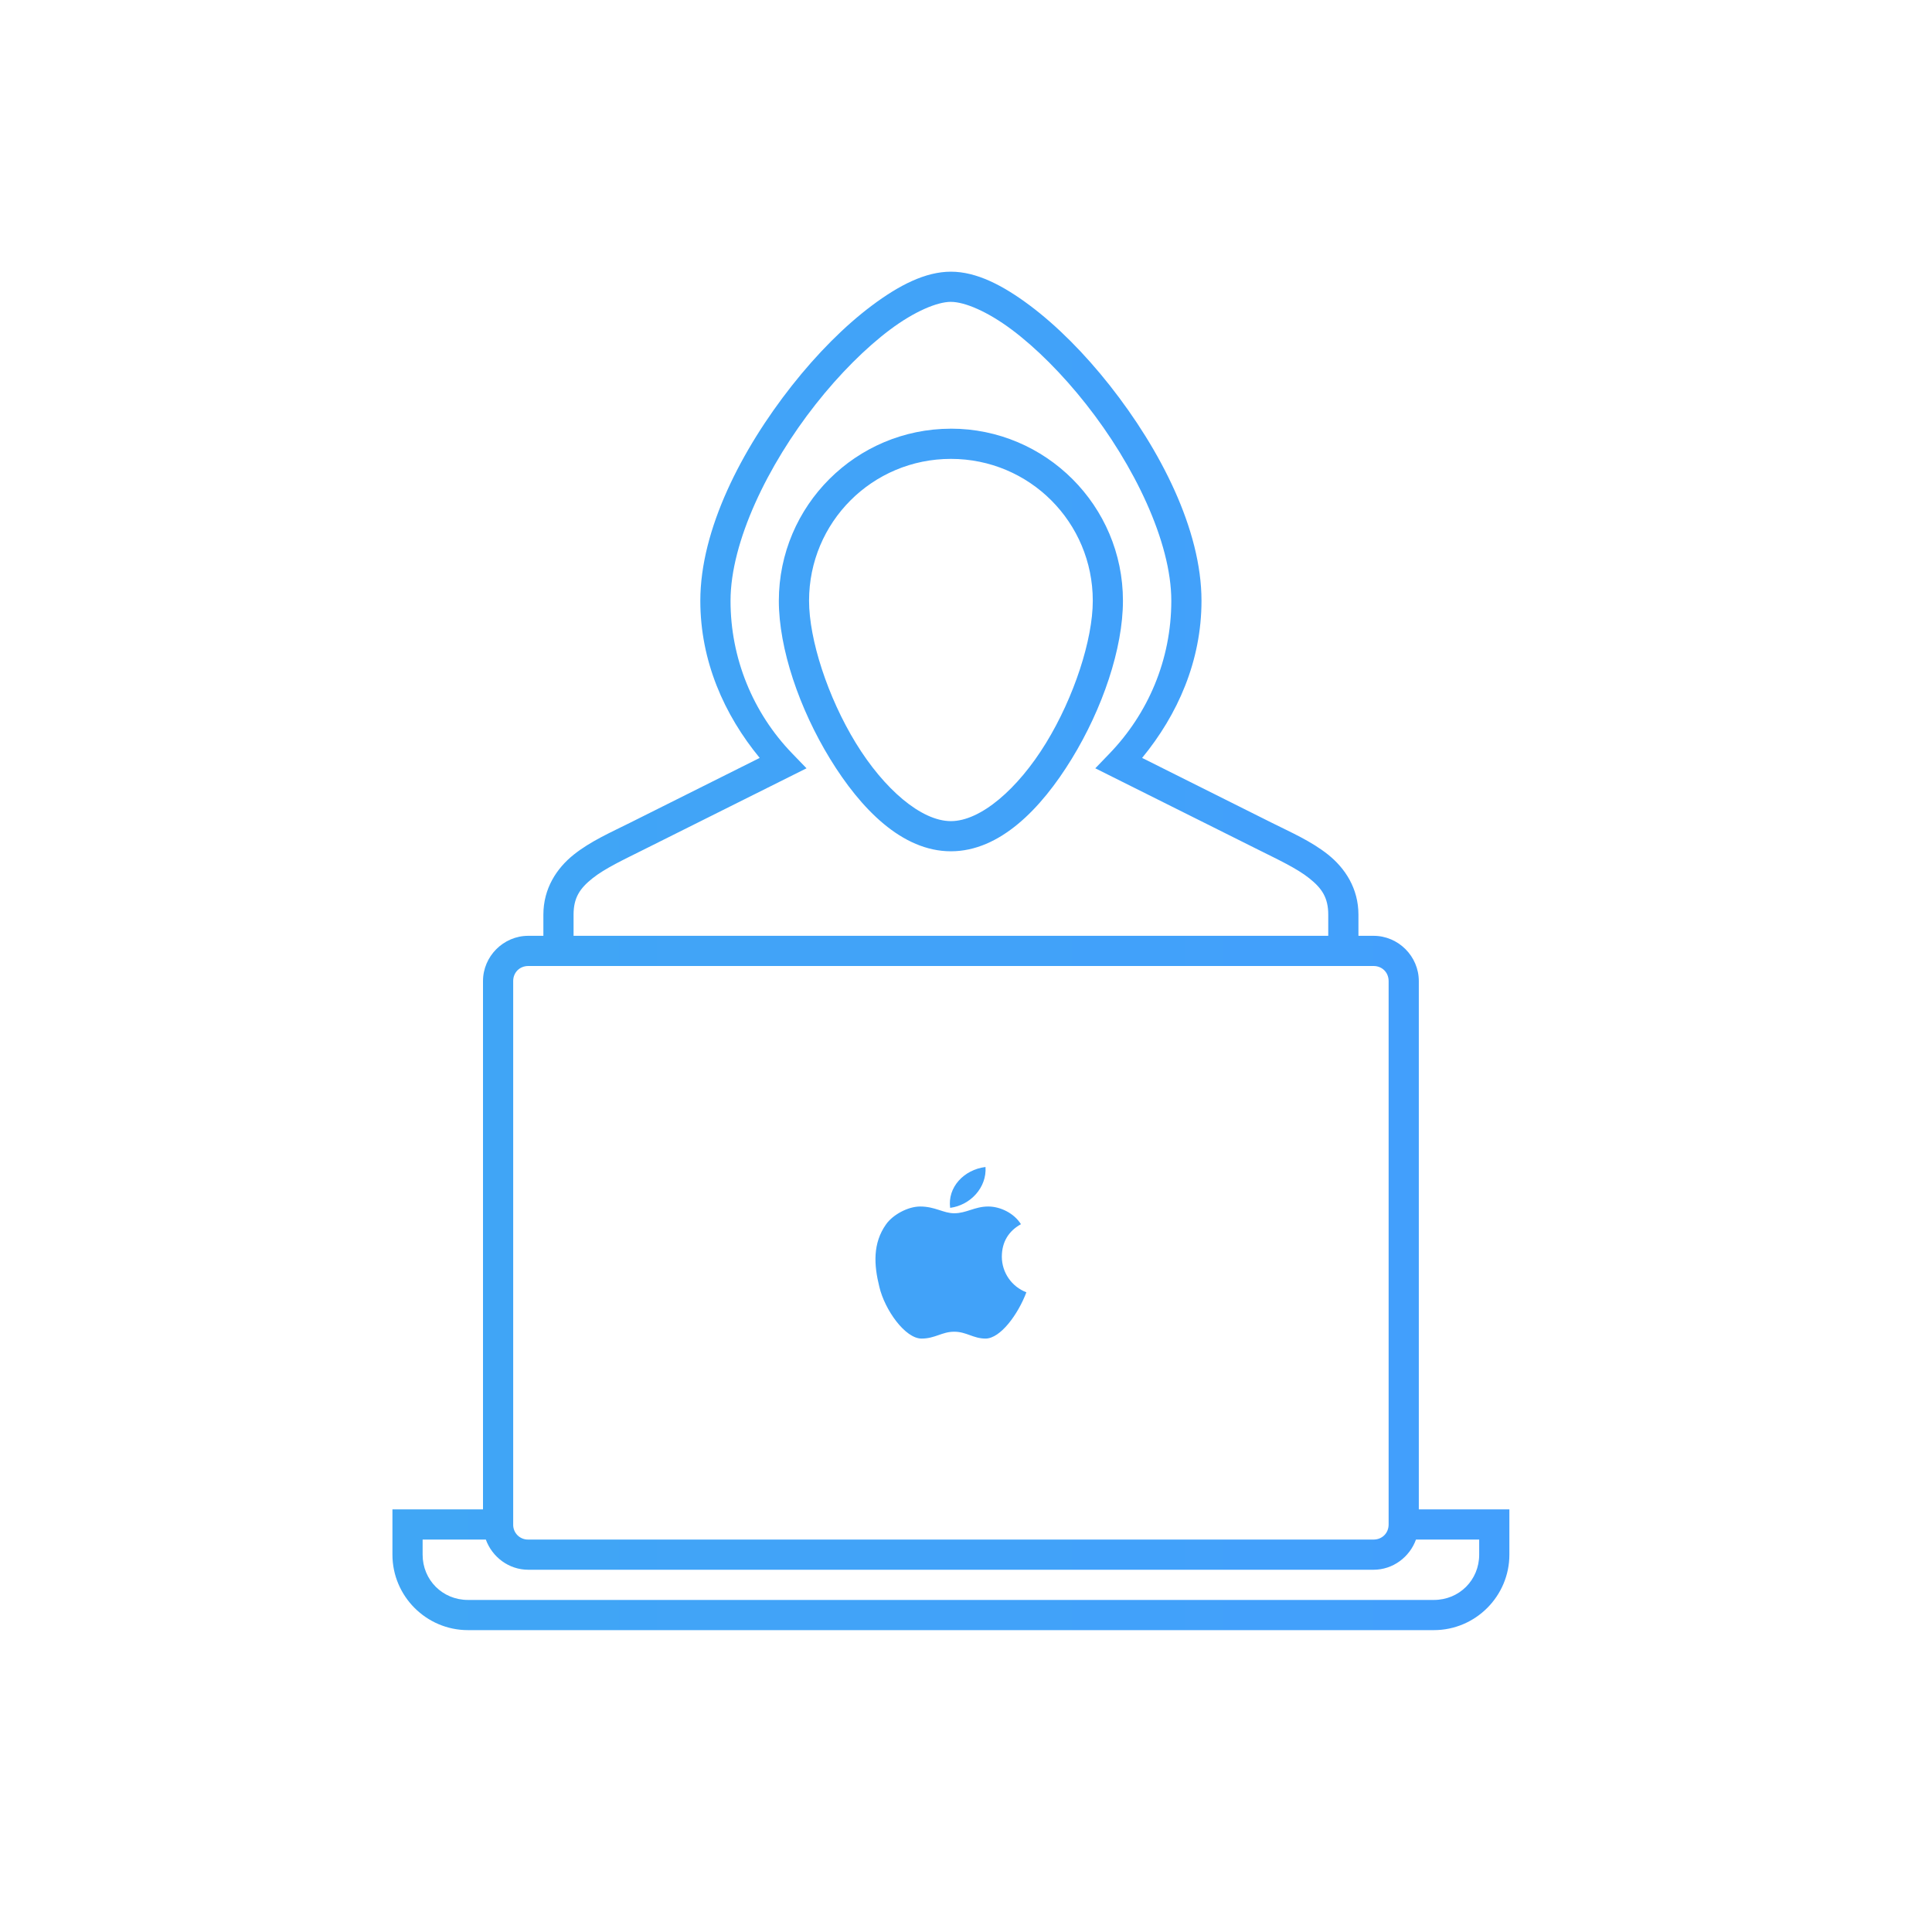
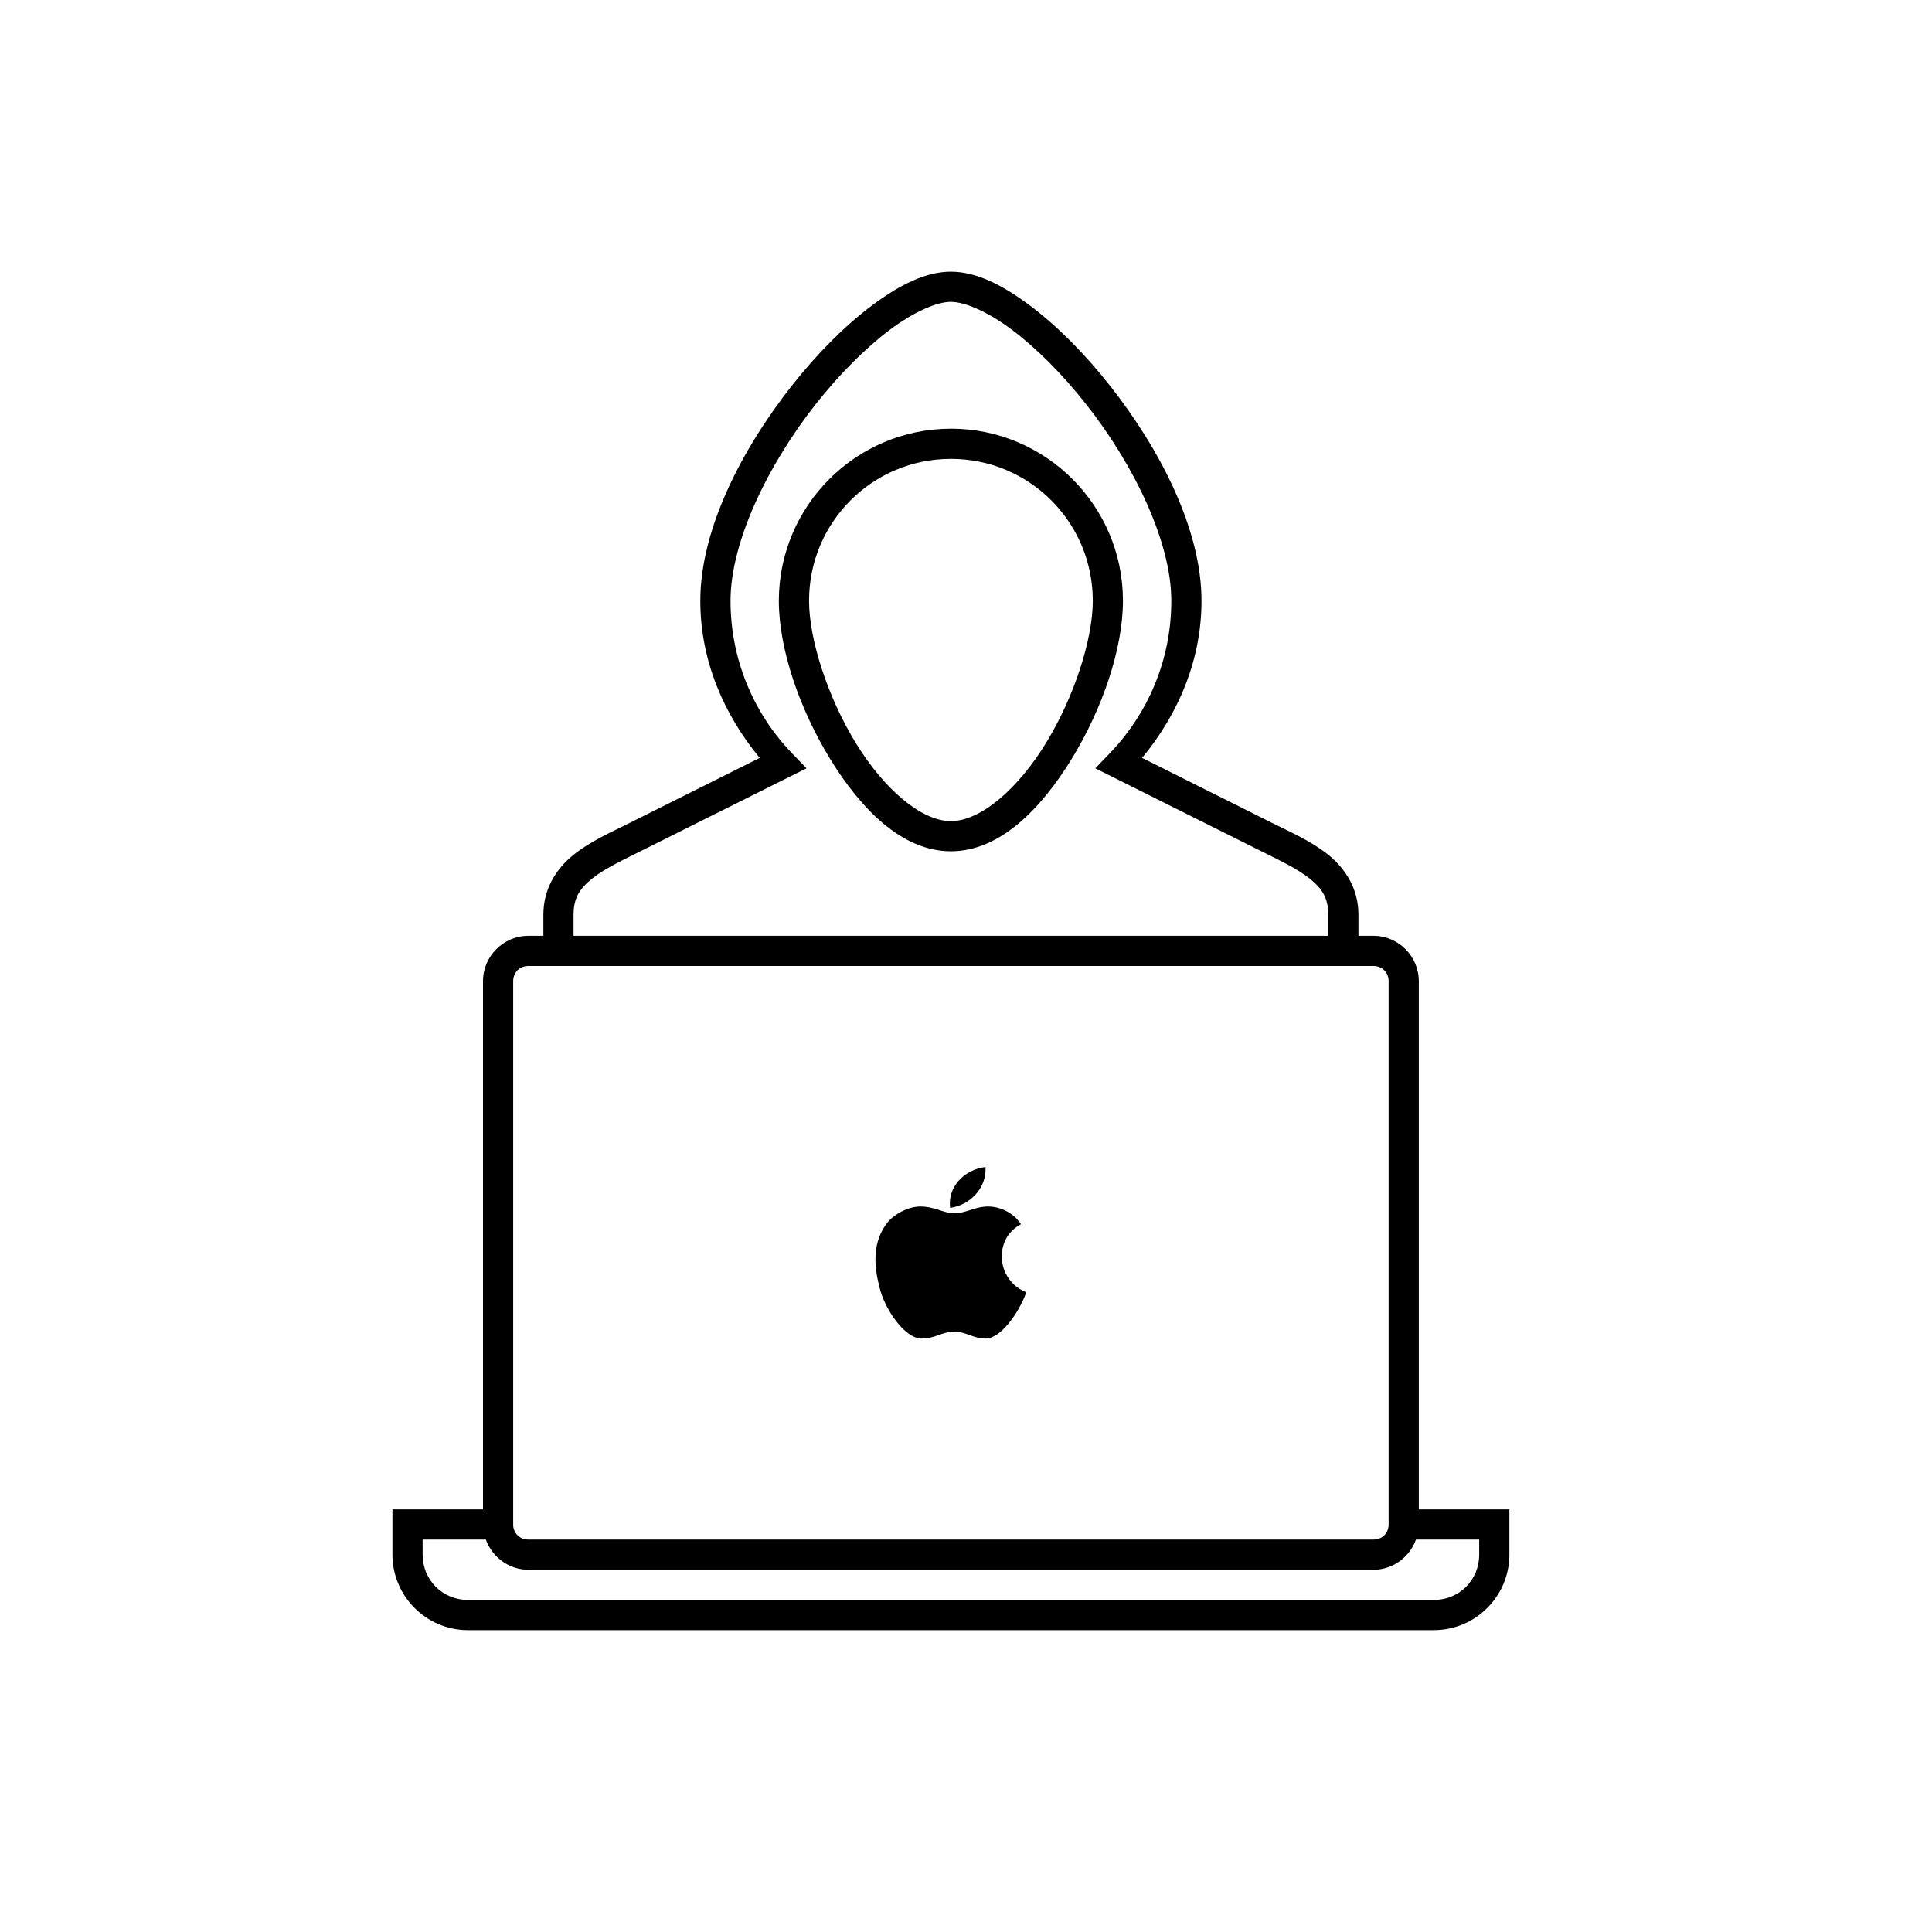
<svg xmlns="http://www.w3.org/2000/svg" xmlns:xlink="http://www.w3.org/1999/xlink" width="64" height="64" id="hacker">
  <defs>
    <linearGradient id="a">
-       <stop offset="0" stop-color="#40a6f5" />
-       <stop offset="1" stop-color="#429ffc" />
+       <stop offset="0" stop-color="#000000" />
+       <stop offset="1" stop-color="#000000" />
    </linearGradient>
    <linearGradient id="b" x1="13" x2="48" y1="31.5" y2="31.5" gradientUnits="userSpaceOnUse" xlink:href="#a">
</linearGradient>
  </defs>
  <path style="line-height:normal;text-indent:0;text-align:start;text-decoration-line:none;text-decoration-style:solid;text-decoration-color:#000;text-transform:none;block-progression:tb;isolation:auto;mix-blend-mode:normal" fill="url(#b)" d="M31.5 9c-.845 0-1.716.447-2.615 1.12-.899.672-1.817 1.595-2.653 2.655-1.671 2.12-3.033 4.77-3.033 7.125 0 1.998.789 3.775 1.967 5.207l-4.289 2.145c-.631.316-1.308.61-1.871 1.059C18.443 28.76 18 29.429 18 30.3V31h-.5c-.822 0-1.5.678-1.5 1.5V50h-3v1.5c0 1.376 1.124 2.5 2.5 2.5h32c1.376 0 2.5-1.124 2.5-2.5V50h-3V32.5c0-.822-.678-1.5-1.5-1.5H45v-.7c0-.871-.443-1.54-1.006-1.99-.563-.449-1.24-.742-1.871-1.058l-4.289-2.145c1.178-1.432 1.967-3.209 1.967-5.207 0-2.355-1.362-5.004-3.033-7.125-.836-1.06-1.754-1.983-2.653-2.656C33.216 9.447 32.345 9 31.5 9zm0 1c.455 0 1.208.316 2.016.92.807.604 1.677 1.473 2.466 2.475 1.58 2.002 2.819 4.553 2.819 6.505 0 1.969-.78 3.747-2.045 5.06l-.473.491 5.395 2.695c.657.329 1.279.617 1.693.948.415.33.629.638.629 1.207V31H19v-.7c0-.568.214-.876.629-1.206.414-.33 1.036-.619 1.693-.948l5.395-2.695-.473-.49A7.265 7.265 0 0 1 24.2 19.9c0-1.953 1.24-4.504 2.819-6.506.789-1.002 1.659-1.87 2.466-2.475.808-.604 1.561-.92 2.016-.92zm0 4.201a5.706 5.706 0 0 0-5.7 5.7c0 1.586.68 3.576 1.698 5.238C28.516 26.8 29.884 28.2 31.5 28.2c1.616 0 2.984-1.4 4.002-3.062 1.018-1.662 1.697-3.652 1.697-5.239 0-3.142-2.557-5.699-5.699-5.699zm0 1c2.602 0 4.7 2.098 4.7 4.7 0 1.284-.62 3.196-1.552 4.716-.931 1.52-2.164 2.584-3.148 2.584s-2.217-1.064-3.148-2.584c-.932-1.52-1.551-3.432-1.551-4.717 0-2.601 2.097-4.699 4.699-4.699zM17.5 32h28c.286 0 .5.214.5.5v18c0 .286-.214.5-.5.5h-28a.488.488 0 0 1-.5-.5v-18c0-.286.214-.5.5-.5zm15.146 6.658c-.721.09-1.262.677-1.171 1.354.676-.09 1.217-.677 1.171-1.354zm-2.164 1.309c-.405 0-.901.27-1.127.586-.45.631-.406 1.352-.226 2.074.18.767.857 1.715 1.398 1.715.451 0 .676-.227 1.082-.227s.632.227 1.037.227c.497 0 1.083-.812 1.354-1.533a1.266 1.266 0 0 1-.813-1.174c0-.496.227-.857.633-1.082-.225-.361-.678-.586-1.084-.586-.45 0-.72.224-1.127.224-.36 0-.63-.224-1.127-.224zM14 51h2.094c.209.578.76 1 1.406 1h28c.646 0 1.197-.422 1.406-1H49v.5c0 .84-.66 1.5-1.5 1.5h-32c-.84 0-1.5-.66-1.5-1.5V51z" color="#000" font-family="sans-serif" font-weight="400" overflow="visible" />
</svg>
